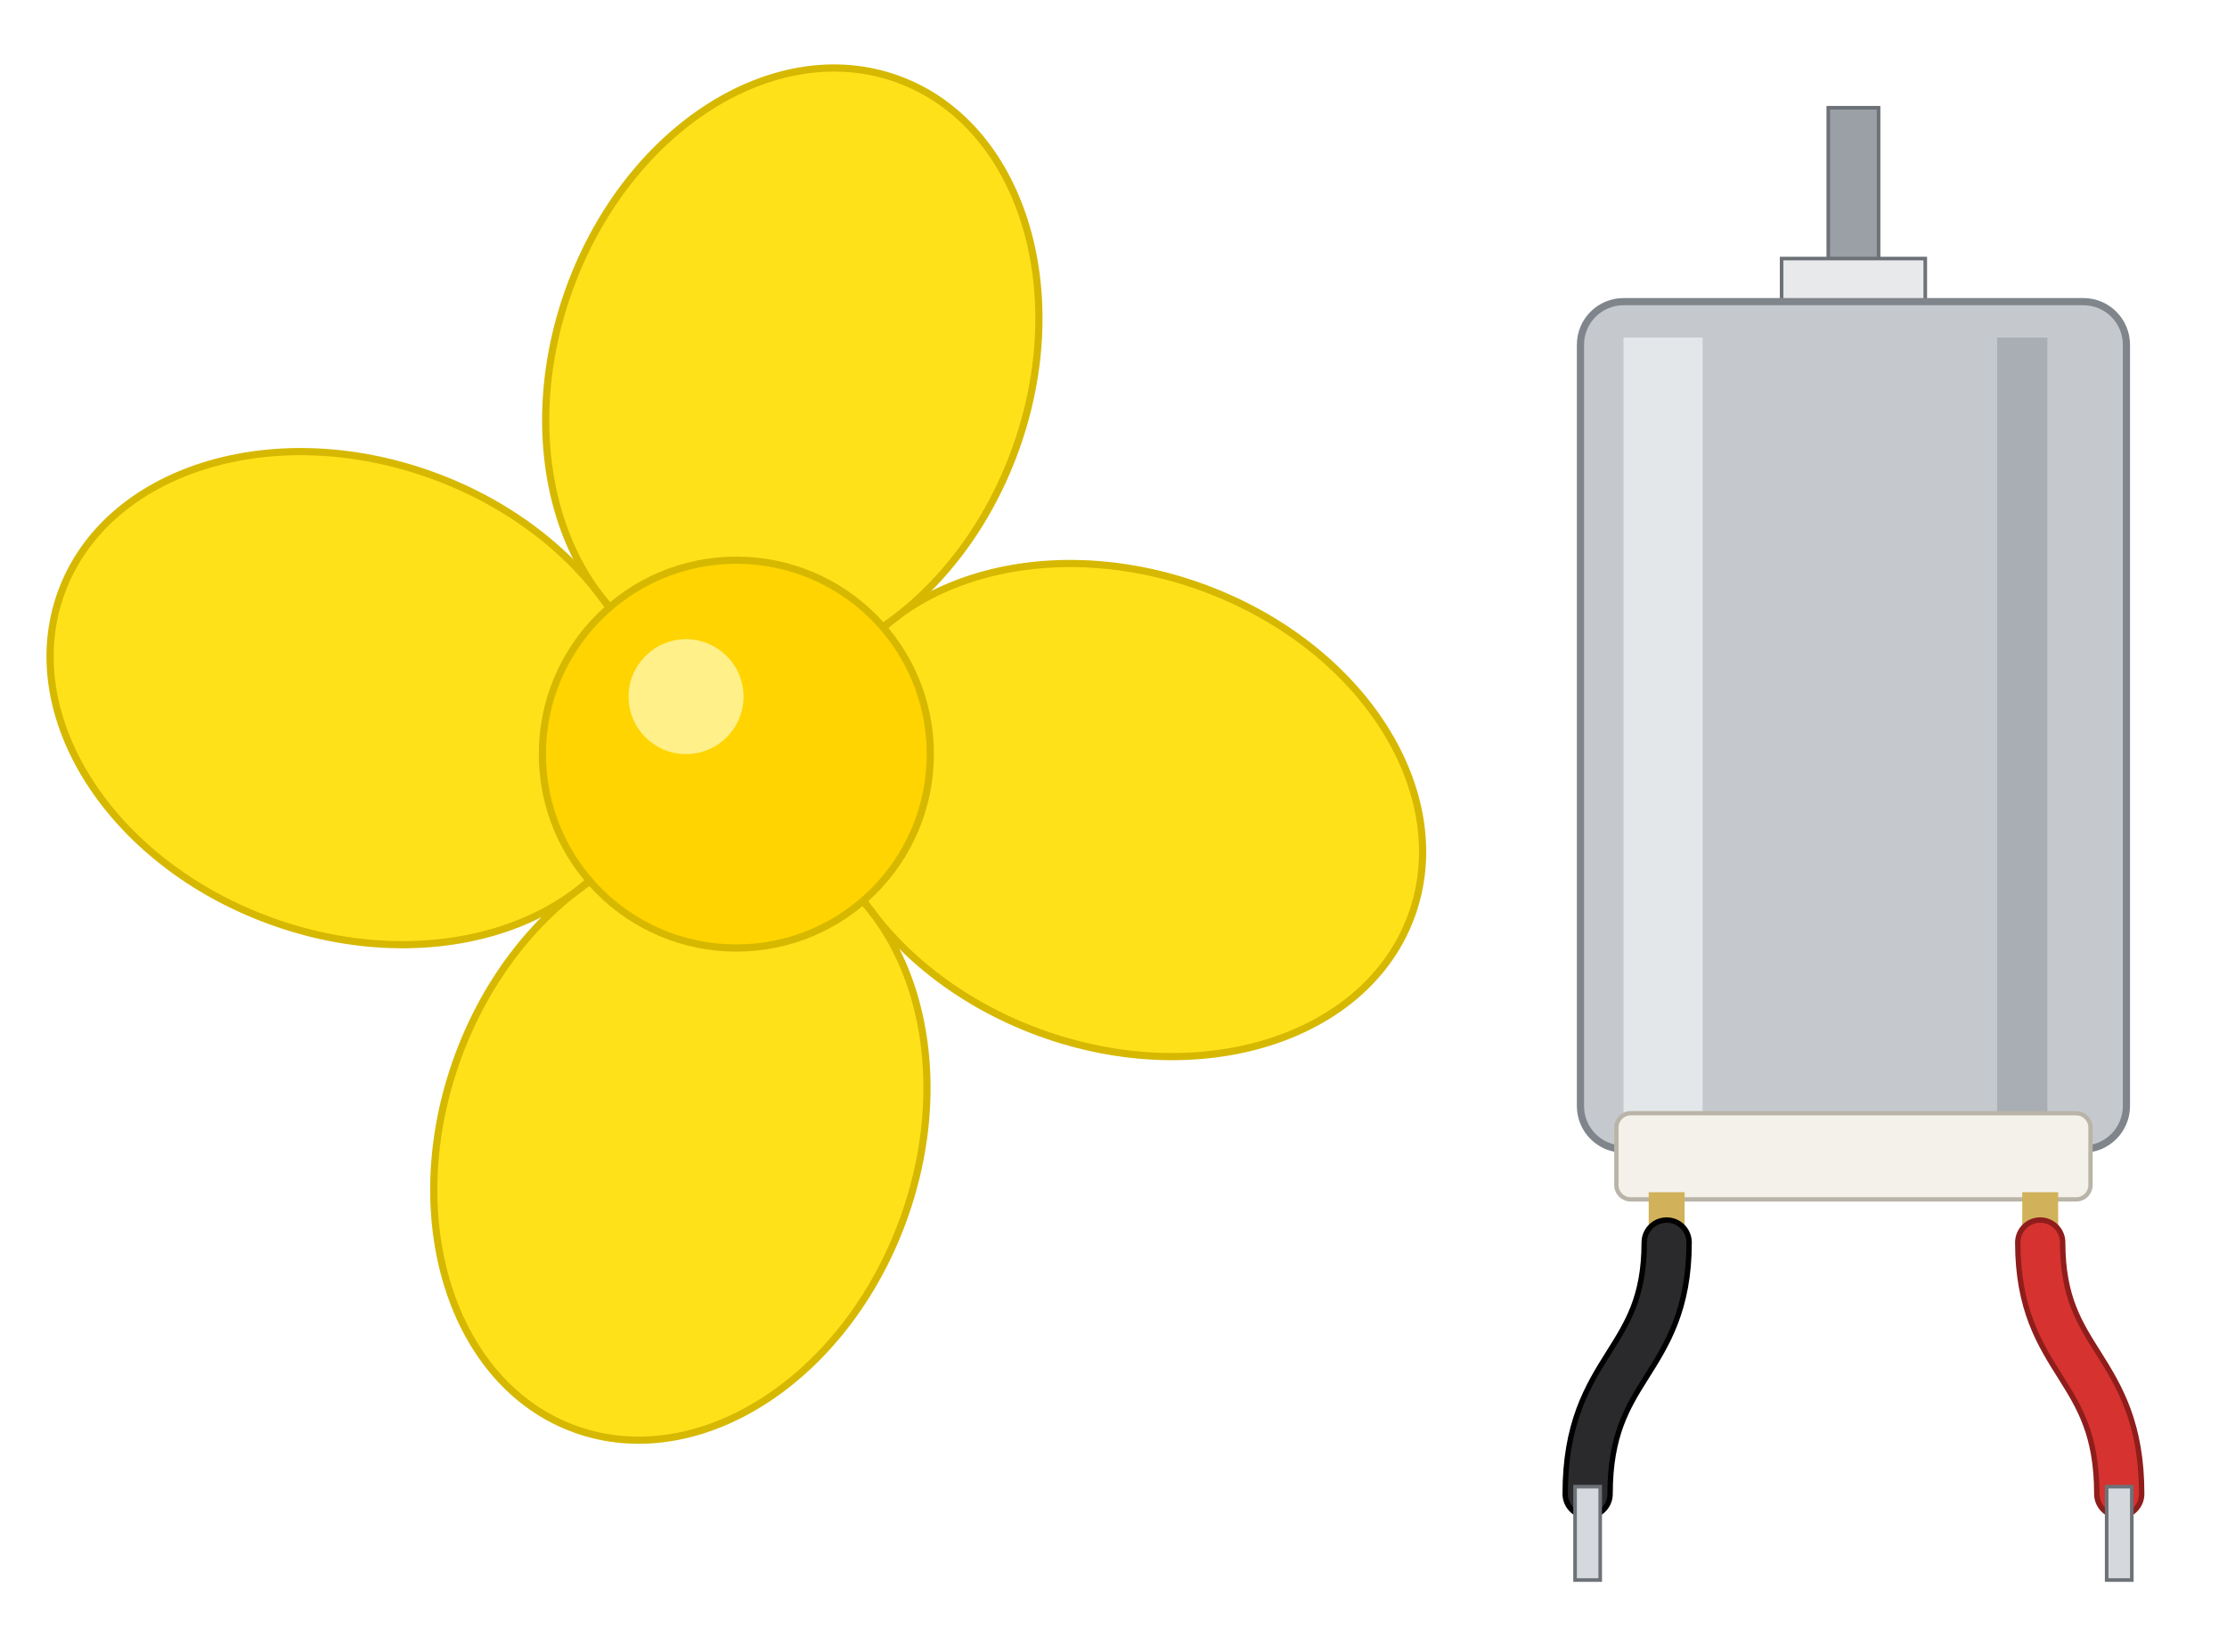
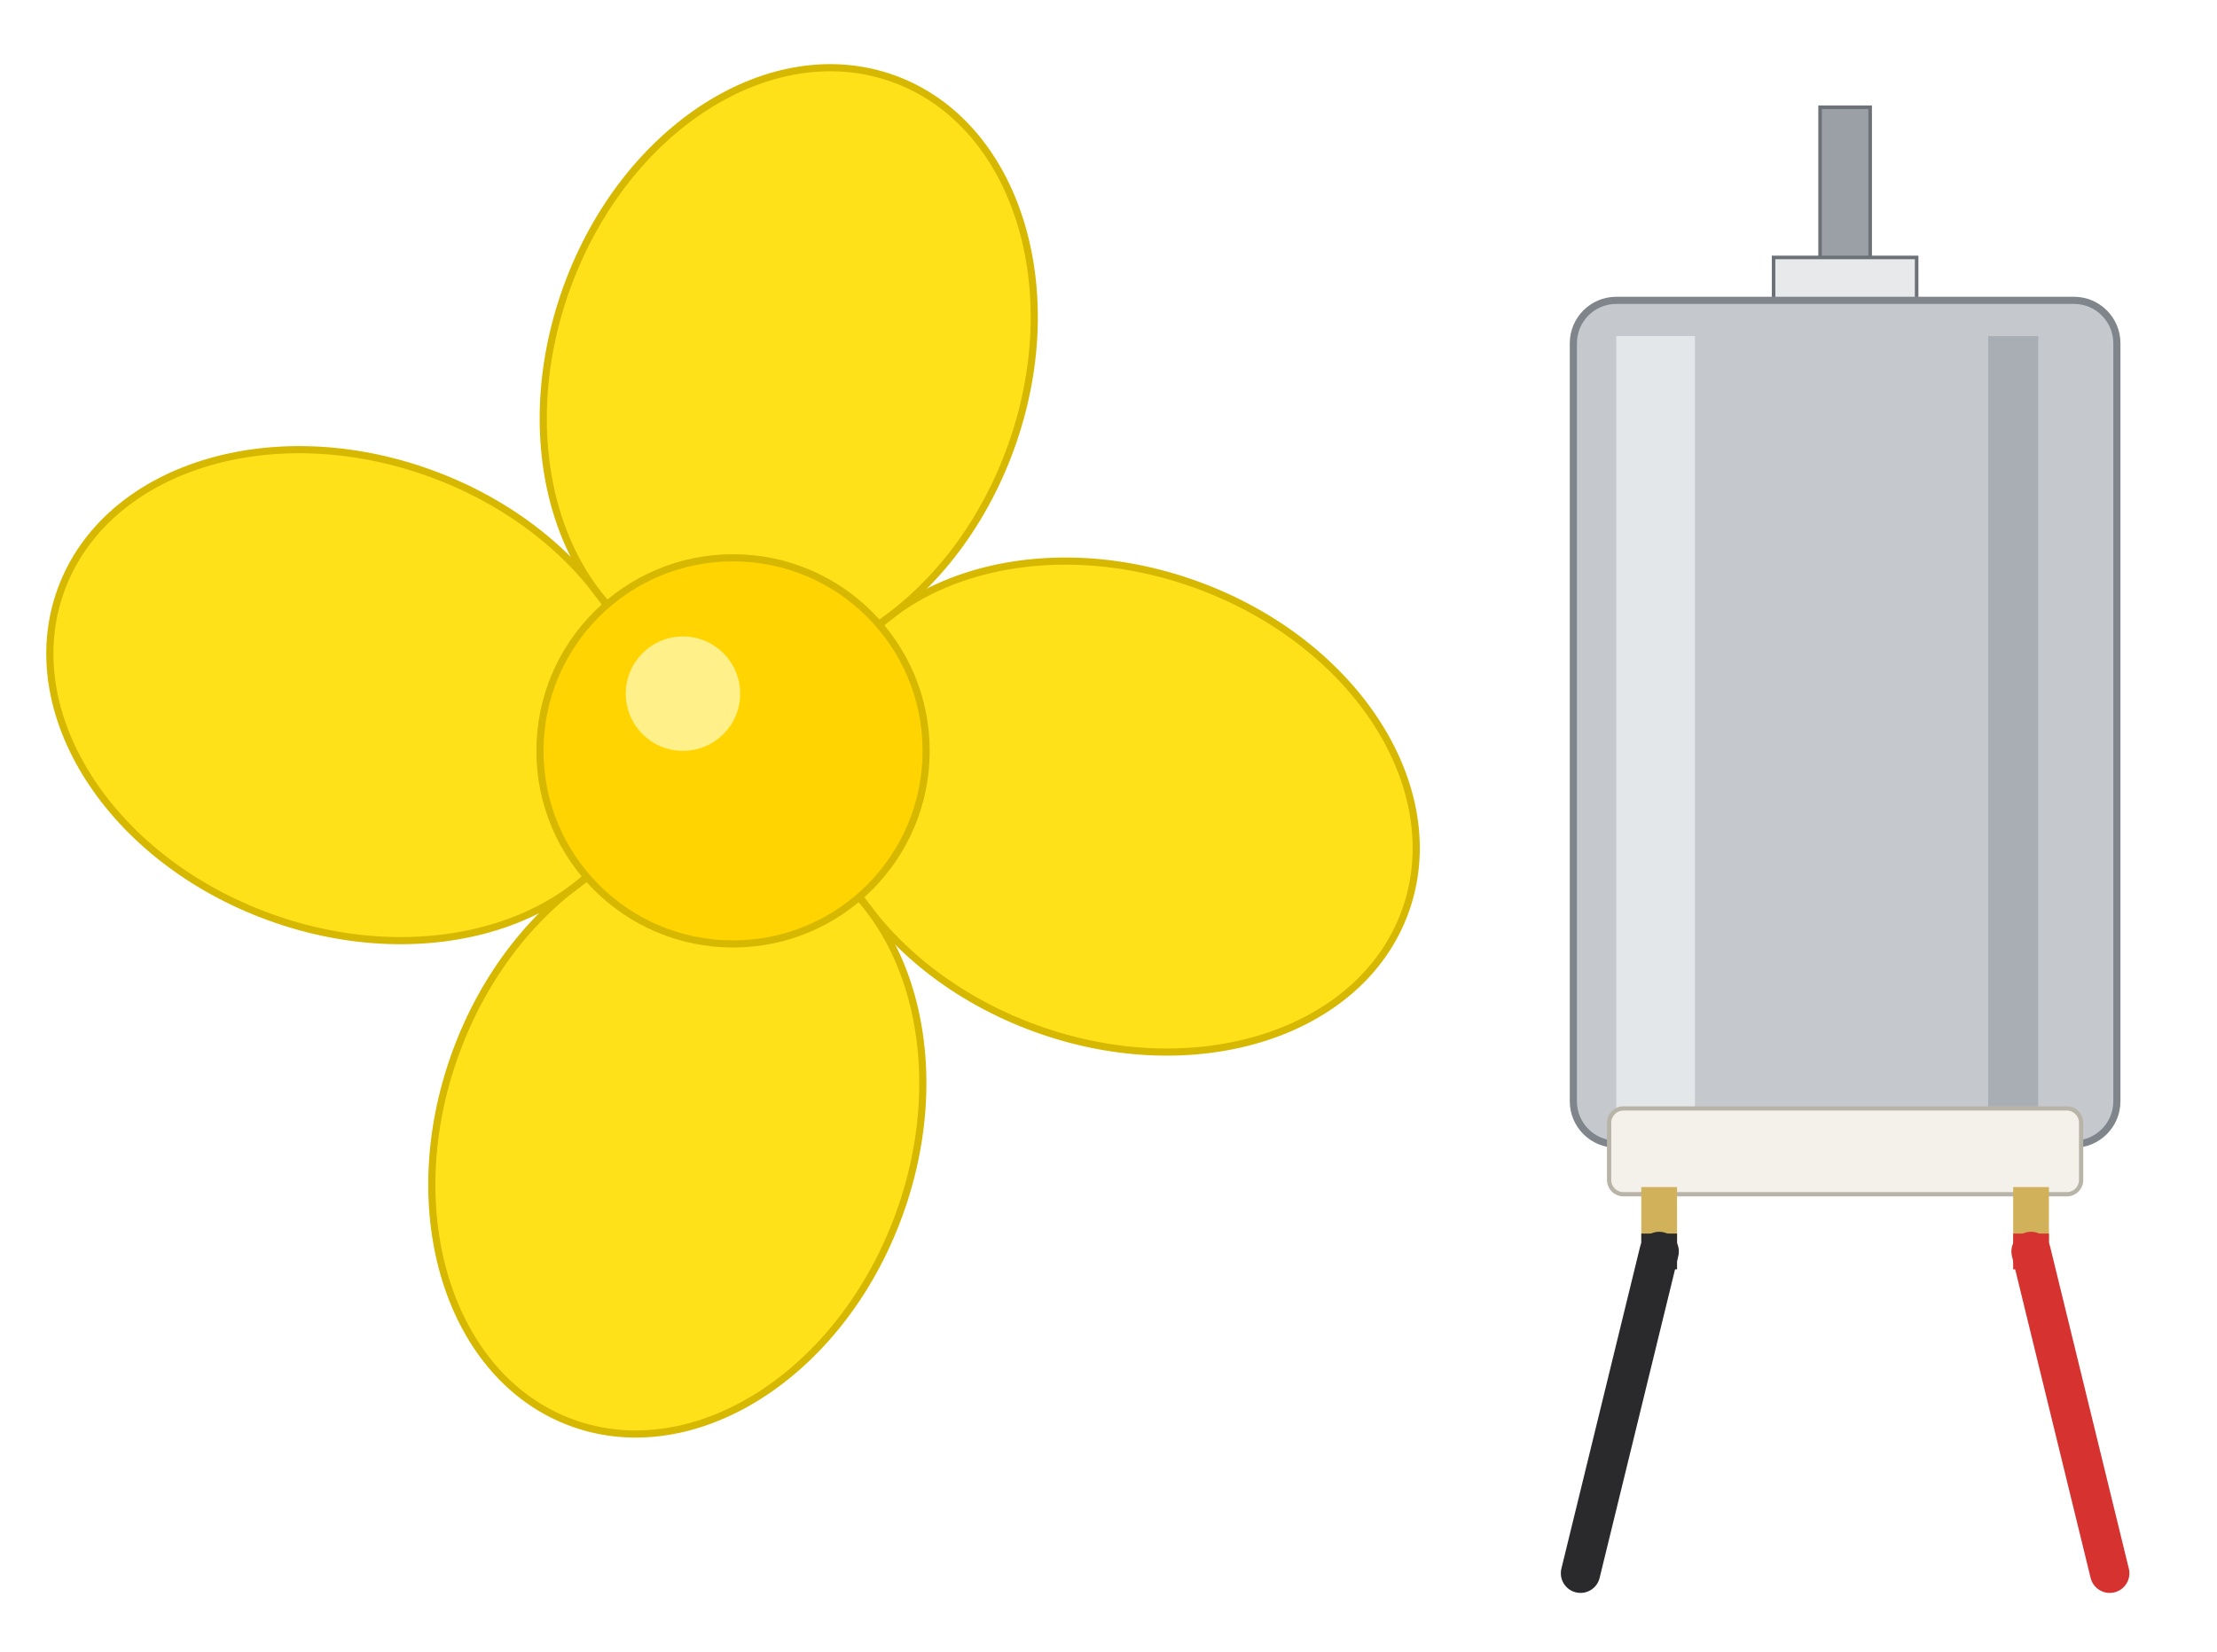
- <svg xmlns="http://www.w3.org/2000/svg" version="1.1" width="62mm" height="46mm" viewBox="0 0 62 46">
+ <svg xmlns="http://www.w3.org/2000/svg" version="1.1" width="62mm" height="46.2mm" viewBox="0 0 62 46.2">
  <g id="breadboard">
    <ellipse cx="31.1" cy="18.8" rx="8.6" ry="6.6" fill="#ffe11a" stroke="#d6b800" stroke-width="0.2" transform="rotate(20 20.5 21)" />
    <ellipse cx="31.1" cy="18.8" rx="8.6" ry="6.6" fill="#ffe11a" stroke="#d6b800" stroke-width="0.2" transform="rotate(110 20.5 21)" />
    <ellipse cx="31.1" cy="18.8" rx="8.6" ry="6.6" fill="#ffe11a" stroke="#d6b800" stroke-width="0.2" transform="rotate(200 20.5 21)" />
    <ellipse cx="31.1" cy="18.8" rx="8.6" ry="6.6" fill="#ffe11a" stroke="#d6b800" stroke-width="0.2" transform="rotate(290 20.5 21)" />
    <circle cx="20.5" cy="21" r="5.4" fill="#ffd400" stroke="#d6b800" stroke-width="0.2" />
    <circle cx="19.1" cy="19.4" r="1.6" fill="#fff08a" />
    <rect x="50.9" y="3" width="1.4" height="5.4" fill="#9aa0a6" stroke="#6c7278" stroke-width="0.1" />
    <rect x="49.6" y="7.2" width="4" height="1.4" fill="#e7e9eb" stroke="#6c7278" stroke-width="0.1" />
    <rect x="44" y="8.4" width="15.2" height="23.6" fill="#c5c9ce" rx="1.2" stroke="#7f858b" stroke-width="0.2" />
    <rect x="45.2" y="9.4" width="2.2" height="21.6" fill="#e4e7ea" />
    <rect x="55.6" y="9.4" width="1.4" height="21.6" fill="#a9aeb4" />
    <rect x="45" y="31" width="13.2" height="2.4" fill="#f3f1ea" rx="0.4" stroke="#b9b4a8" stroke-width="0.12" />
    <rect x="45.9" y="33.2" width="1" height="1.8" fill="#d1b25a" />
-     <path d="M46.4 34.6C46.4 38 44.2 38 44.2 41.6" fill="none" stroke="#000000" stroke-width="1.4" stroke-linecap="round" stroke-linejoin="round" />
-     <path d="M46.4 34.6C46.4 38 44.2 38 44.2 41.6" fill="none" stroke="#2a2a2c" stroke-width="1.1" stroke-linecap="round" stroke-linejoin="round" />
-     <rect x="43.85" y="41.4" width="0.7" height="2.6" fill="#d5d9dd" stroke="#6c7278" stroke-width="0.1" id="connector1pin" />
+     <rect x="45.9" y="34.5" width="1" height="1" fill="#2a2a2c" id="connector1pin" />
+     <line id="connector1leg" x1="46.4" y1="35" x2="44.2" y2="44" fill="none" stroke="#2a2a2c" stroke-width="1.1" stroke-linecap="round" />
    <rect x="56.3" y="33.2" width="1" height="1.8" fill="#d1b25a" />
-     <path d="M56.8 34.6C56.8 38 59 38 59 41.6" fill="none" stroke="#8f1d1b" stroke-width="1.4" stroke-linecap="round" stroke-linejoin="round" />
-     <path d="M56.8 34.6C56.8 38 59 38 59 41.6" fill="none" stroke="#d6322f" stroke-width="1.1" stroke-linecap="round" stroke-linejoin="round" />
-     <rect x="58.65" y="41.4" width="0.7" height="2.6" fill="#d5d9dd" stroke="#6c7278" stroke-width="0.1" id="connector0pin" />
+     <rect x="56.3" y="34.5" width="1" height="1" fill="#d6322f" id="connector0pin" />
+     <line id="connector0leg" x1="56.8" y1="35" x2="59" y2="44" fill="none" stroke="#d6322f" stroke-width="1.1" stroke-linecap="round" />
  </g>
</svg>
